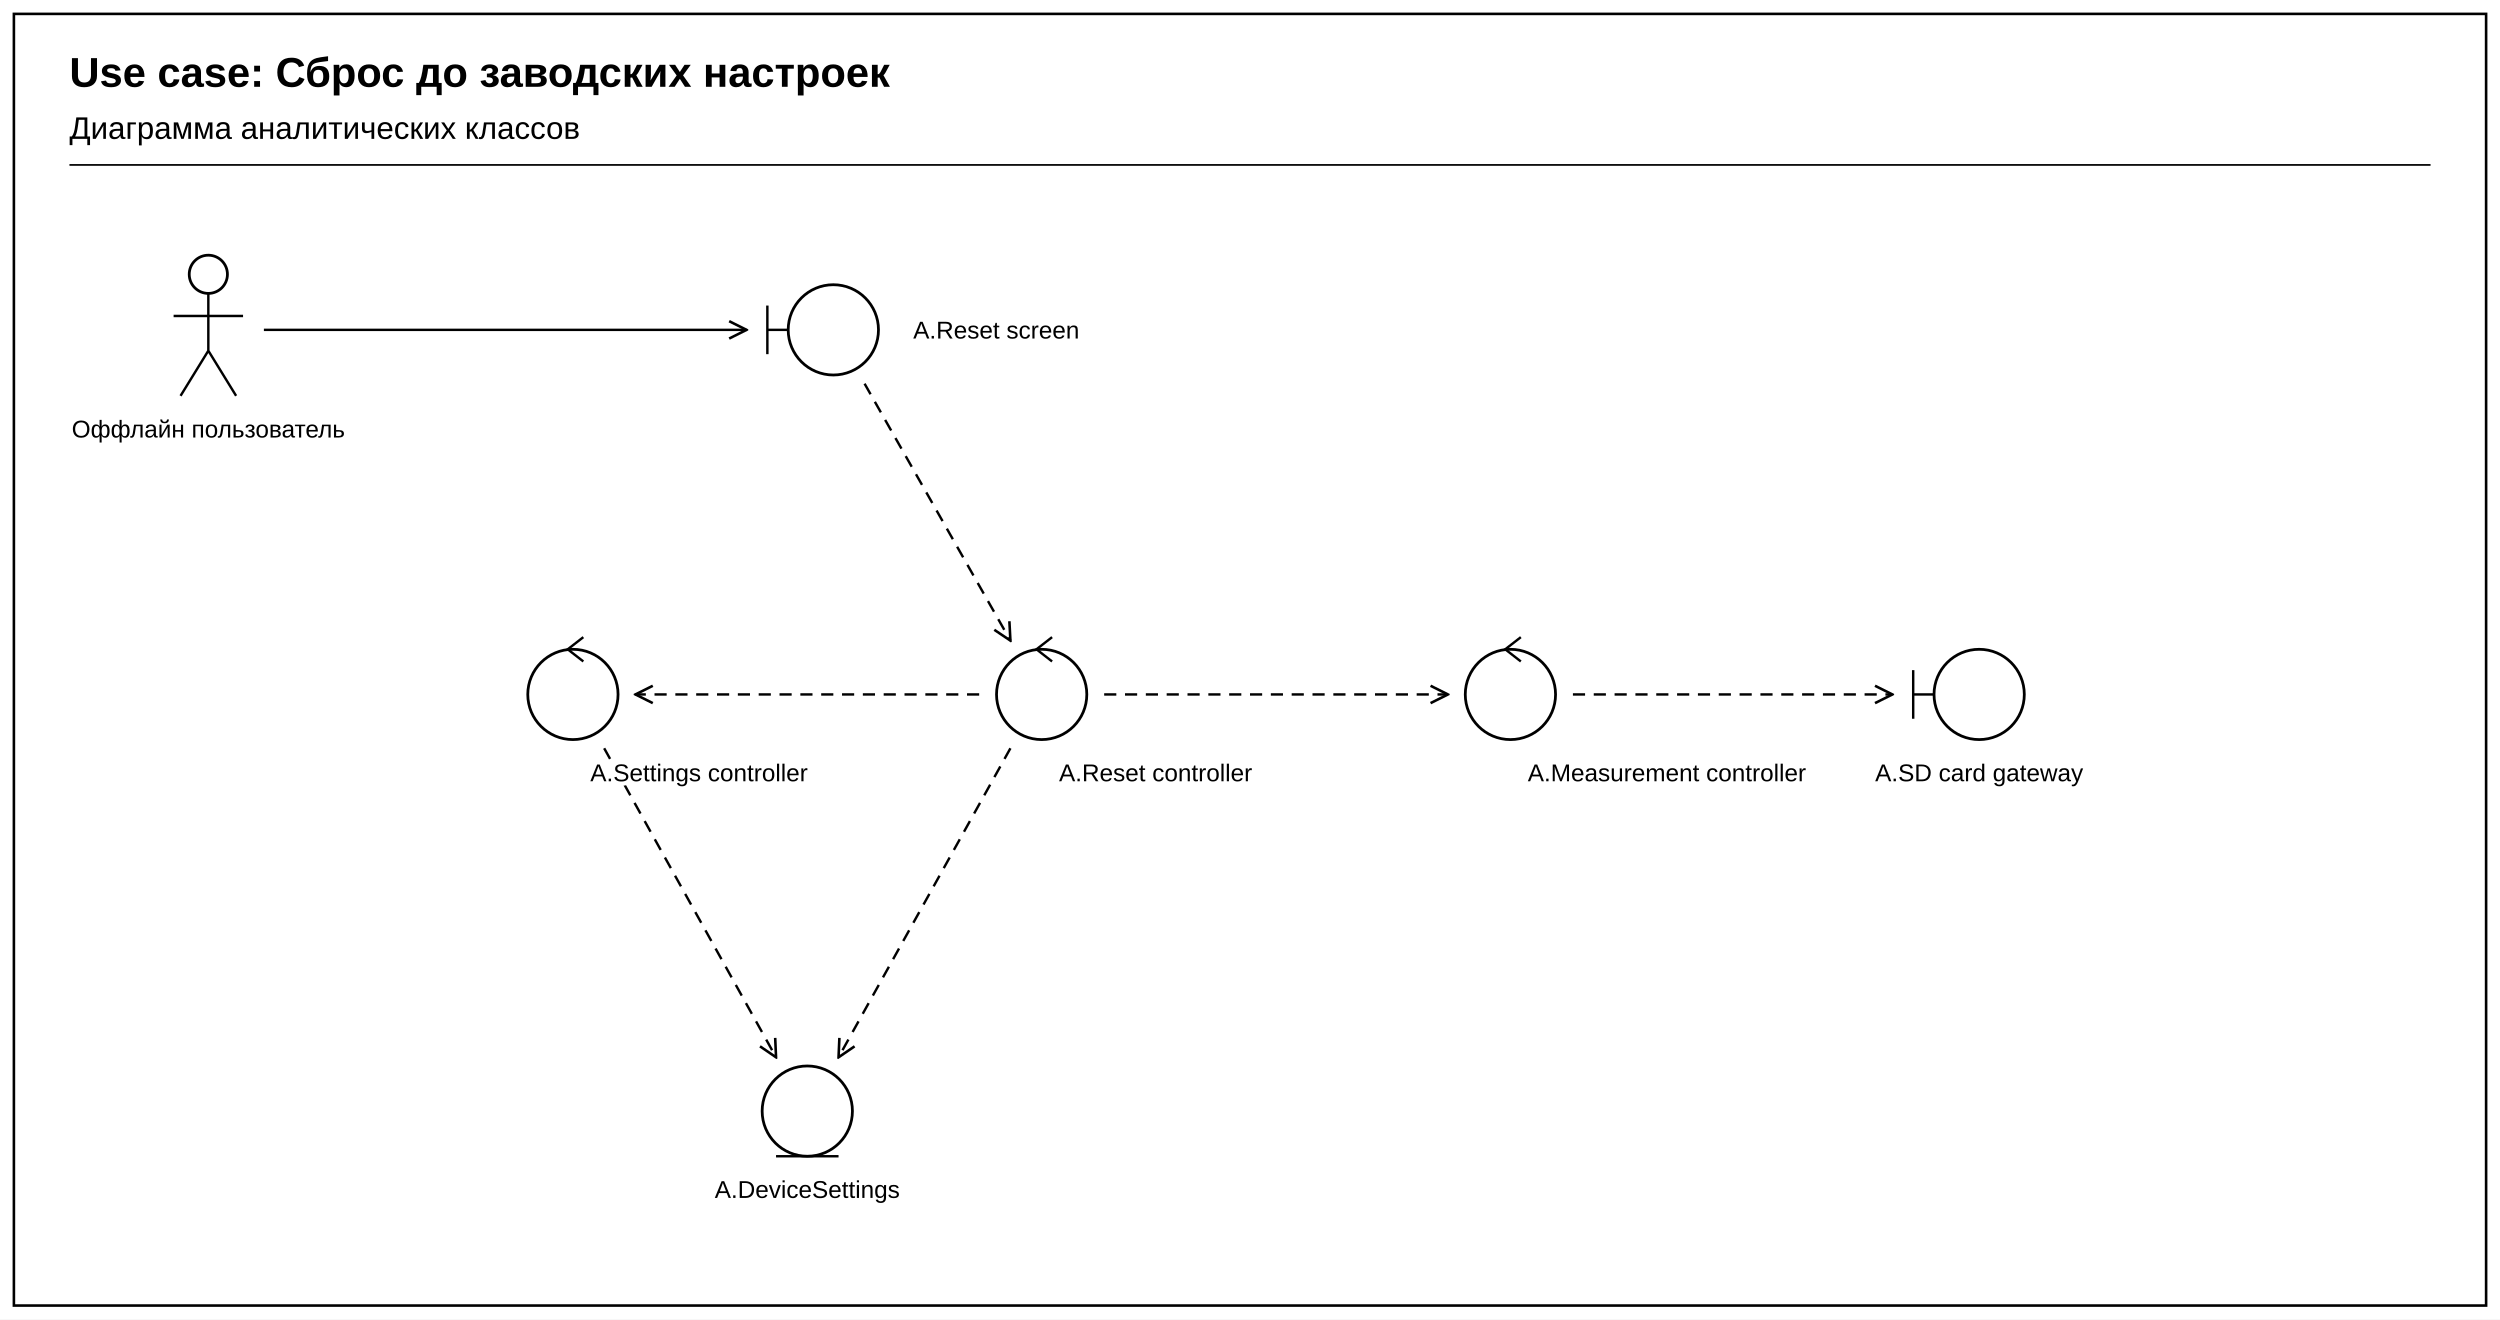
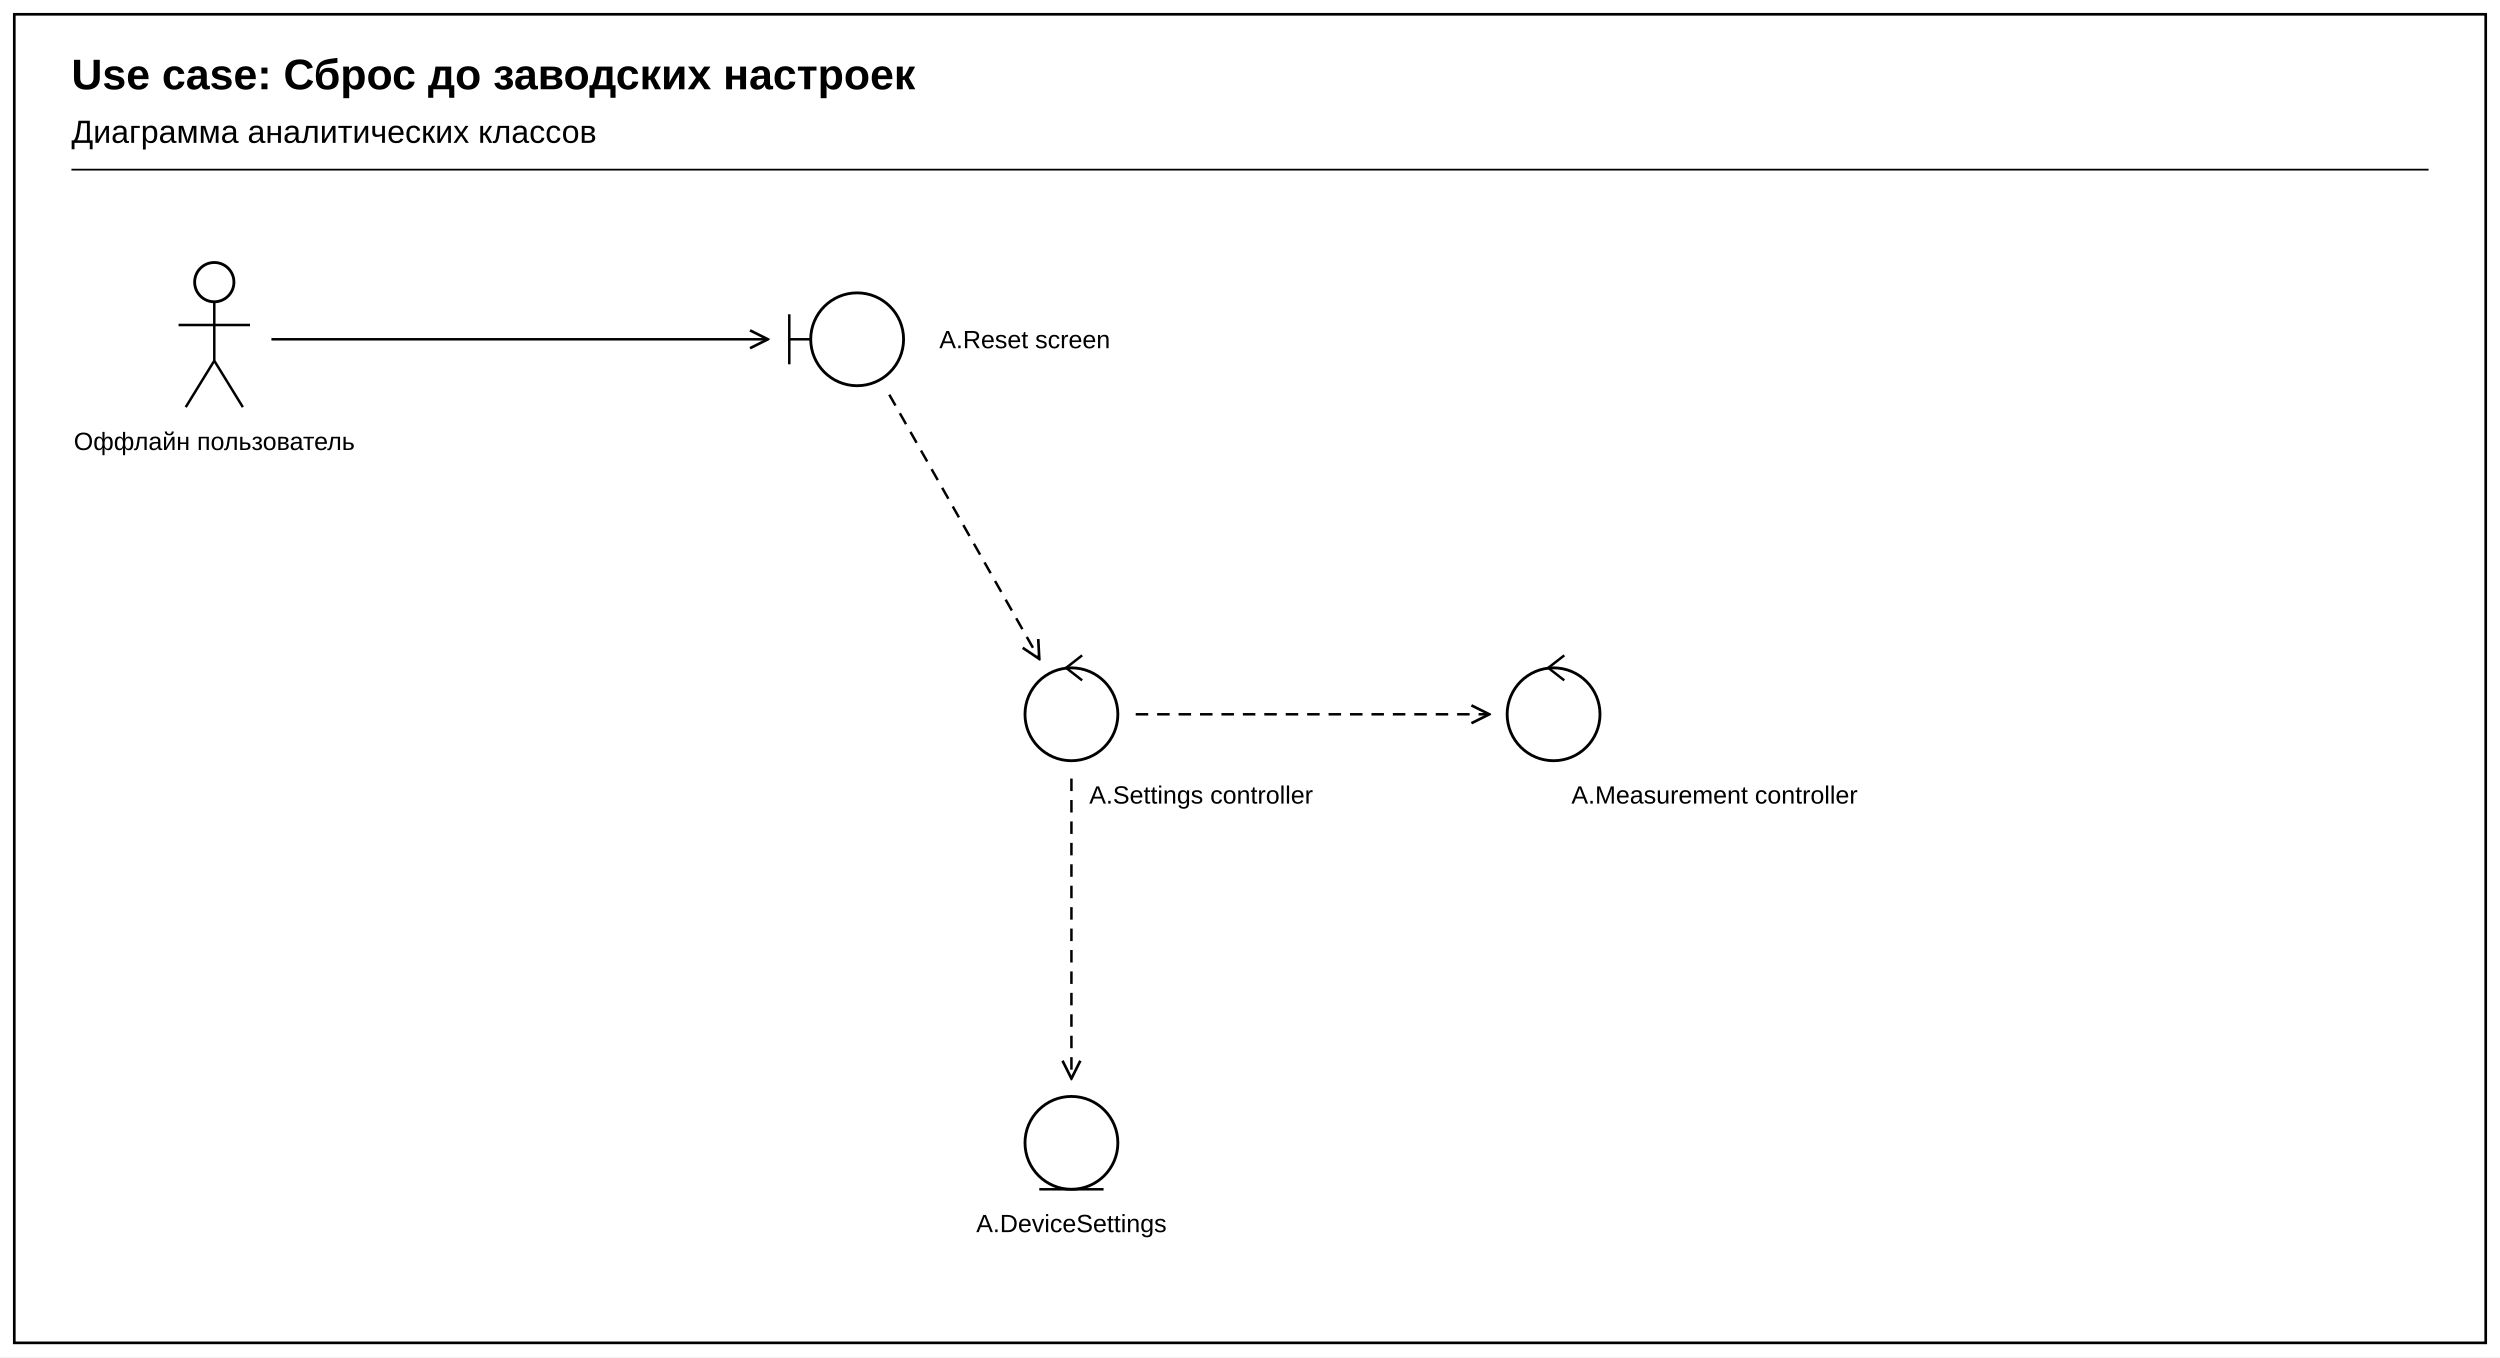
- <svg xmlns="http://www.w3.org/2000/svg" viewBox="0 0 1440 760" width="1440" height="760">
+ <svg xmlns="http://www.w3.org/2000/svg" viewBox="0 0 1400 760" width="1400" height="760">
  <style>.t{font-family:Arial,Helvetica,sans-serif;fill:#000;paint-order:stroke;stroke:#fff;stroke-width:5px;stroke-linejoin:round}.h{font-family:Arial,Helvetica,sans-serif;fill:#000}.s{fill:#fff;stroke:#000;stroke-width:1.6}.l{stroke:#000;stroke-width:1.4;fill:none}.d{stroke:#000;stroke-width:1.4;fill:none;stroke-dasharray:7 5}</style>
  <defs>
    <marker id="o" markerWidth="12" markerHeight="12" refX="11" refY="6" orient="auto" markerUnits="userSpaceOnUse">
      <path d="M1,1 L11,6 L1,11" fill="none" stroke="#000" stroke-width="1.5" />
    </marker>
    <marker id="f" markerWidth="14" markerHeight="12" refX="13" refY="6" orient="auto" markerUnits="userSpaceOnUse">
      <path d="M0,0 L13,6 L0,12 z" fill="#000" />
    </marker>
  </defs>
-   <rect width="1440" height="760" fill="#fff" />
-   <rect x="8" y="8" width="1424" height="744" fill="none" stroke="#000" stroke-width="1.5" />
+   <rect width="1400" height="760" fill="#fff" />
+   <rect x="8" y="8" width="1384" height="744" fill="none" stroke="#000" stroke-width="1.5" />
  <text x="40" y="50" text-anchor="start" font-size="24" font-weight="bold" class="h">Use case: Сброс до заводских настроек</text>
  <text x="40" y="80" text-anchor="start" font-size="18" class="h">Диаграмма аналитических классов</text>
-   <line x1="40" y1="95" x2="1400" y2="95" stroke="#000" />
+   <line x1="40" y1="95" x2="1360" y2="95" stroke="#000" />
  <line class="l" x1="152" y1="190" x2="430" y2="190" marker-end="url(#o)" />
  <line class="d" x1="498" y1="221" x2="582" y2="369" marker-end="url(#o)" />
-   <line class="d" x1="564" y1="400" x2="366" y2="400" marker-end="url(#o)" />
  <line class="d" x1="636" y1="400" x2="834" y2="400" marker-end="url(#o)" />
-   <line class="d" x1="906" y1="400" x2="1090" y2="400" marker-end="url(#o)" />
-   <line class="d" x1="582" y1="431" x2="483" y2="609" marker-end="url(#o)" />
-   <line class="d" x1="348" y1="431" x2="447" y2="609" marker-end="url(#o)" />
+   <line class="d" x1="600" y1="436" x2="600" y2="604" marker-end="url(#o)" />
  <circle class="s" cx="120" cy="158" r="11" />
  <path class="l" d="M120,169V202M100,182H140M104,228L120,202L136,228" />
  <text x="120" y="252" text-anchor="middle" font-size="14" class="t">Оффлайн пользователь</text>
  <circle class="s" cx="480" cy="190" r="26" />
  <path class="l" d="M454,190H442M442,176V204" />
  <text x="526" y="195" text-anchor="start" font-size="14" class="t">A.Reset screen</text>
  <circle class="s" cx="600" cy="400" r="26" />
  <path class="l" d="M606,367L597,374L606,381" />
-   <text x="610" y="450" text-anchor="start" font-size="14" class="t">A.Reset controller</text>
-   <circle class="s" cx="330" cy="400" r="26" />
-   <path class="l" d="M336,367L327,374L336,381" />
-   <text x="340" y="450" text-anchor="start" font-size="14" class="t">A.Settings controller</text>
+   <text x="610" y="450" text-anchor="start" font-size="14" class="t">A.Settings controller</text>
  <circle class="s" cx="870" cy="400" r="26" />
  <path class="l" d="M876,367L867,374L876,381" />
  <text x="880" y="450" text-anchor="start" font-size="14" class="t">A.Measurement controller</text>
-   <circle class="s" cx="1140" cy="400" r="26" />
-   <path class="l" d="M1114,400H1102M1102,386V414" />
-   <text x="1140" y="450" text-anchor="middle" font-size="14" class="t">A.SD card gateway</text>
-   <circle class="s" cx="465" cy="640" r="26" />
-   <path class="l" d="M447,666H483" />
-   <text x="465" y="690" text-anchor="middle" font-size="14" class="t">A.DeviceSettings</text>
+   <circle class="s" cx="600" cy="640" r="26" />
+   <path class="l" d="M582,666H618" />
+   <text x="600" y="690" text-anchor="middle" font-size="14" class="t">A.DeviceSettings</text>
</svg>
